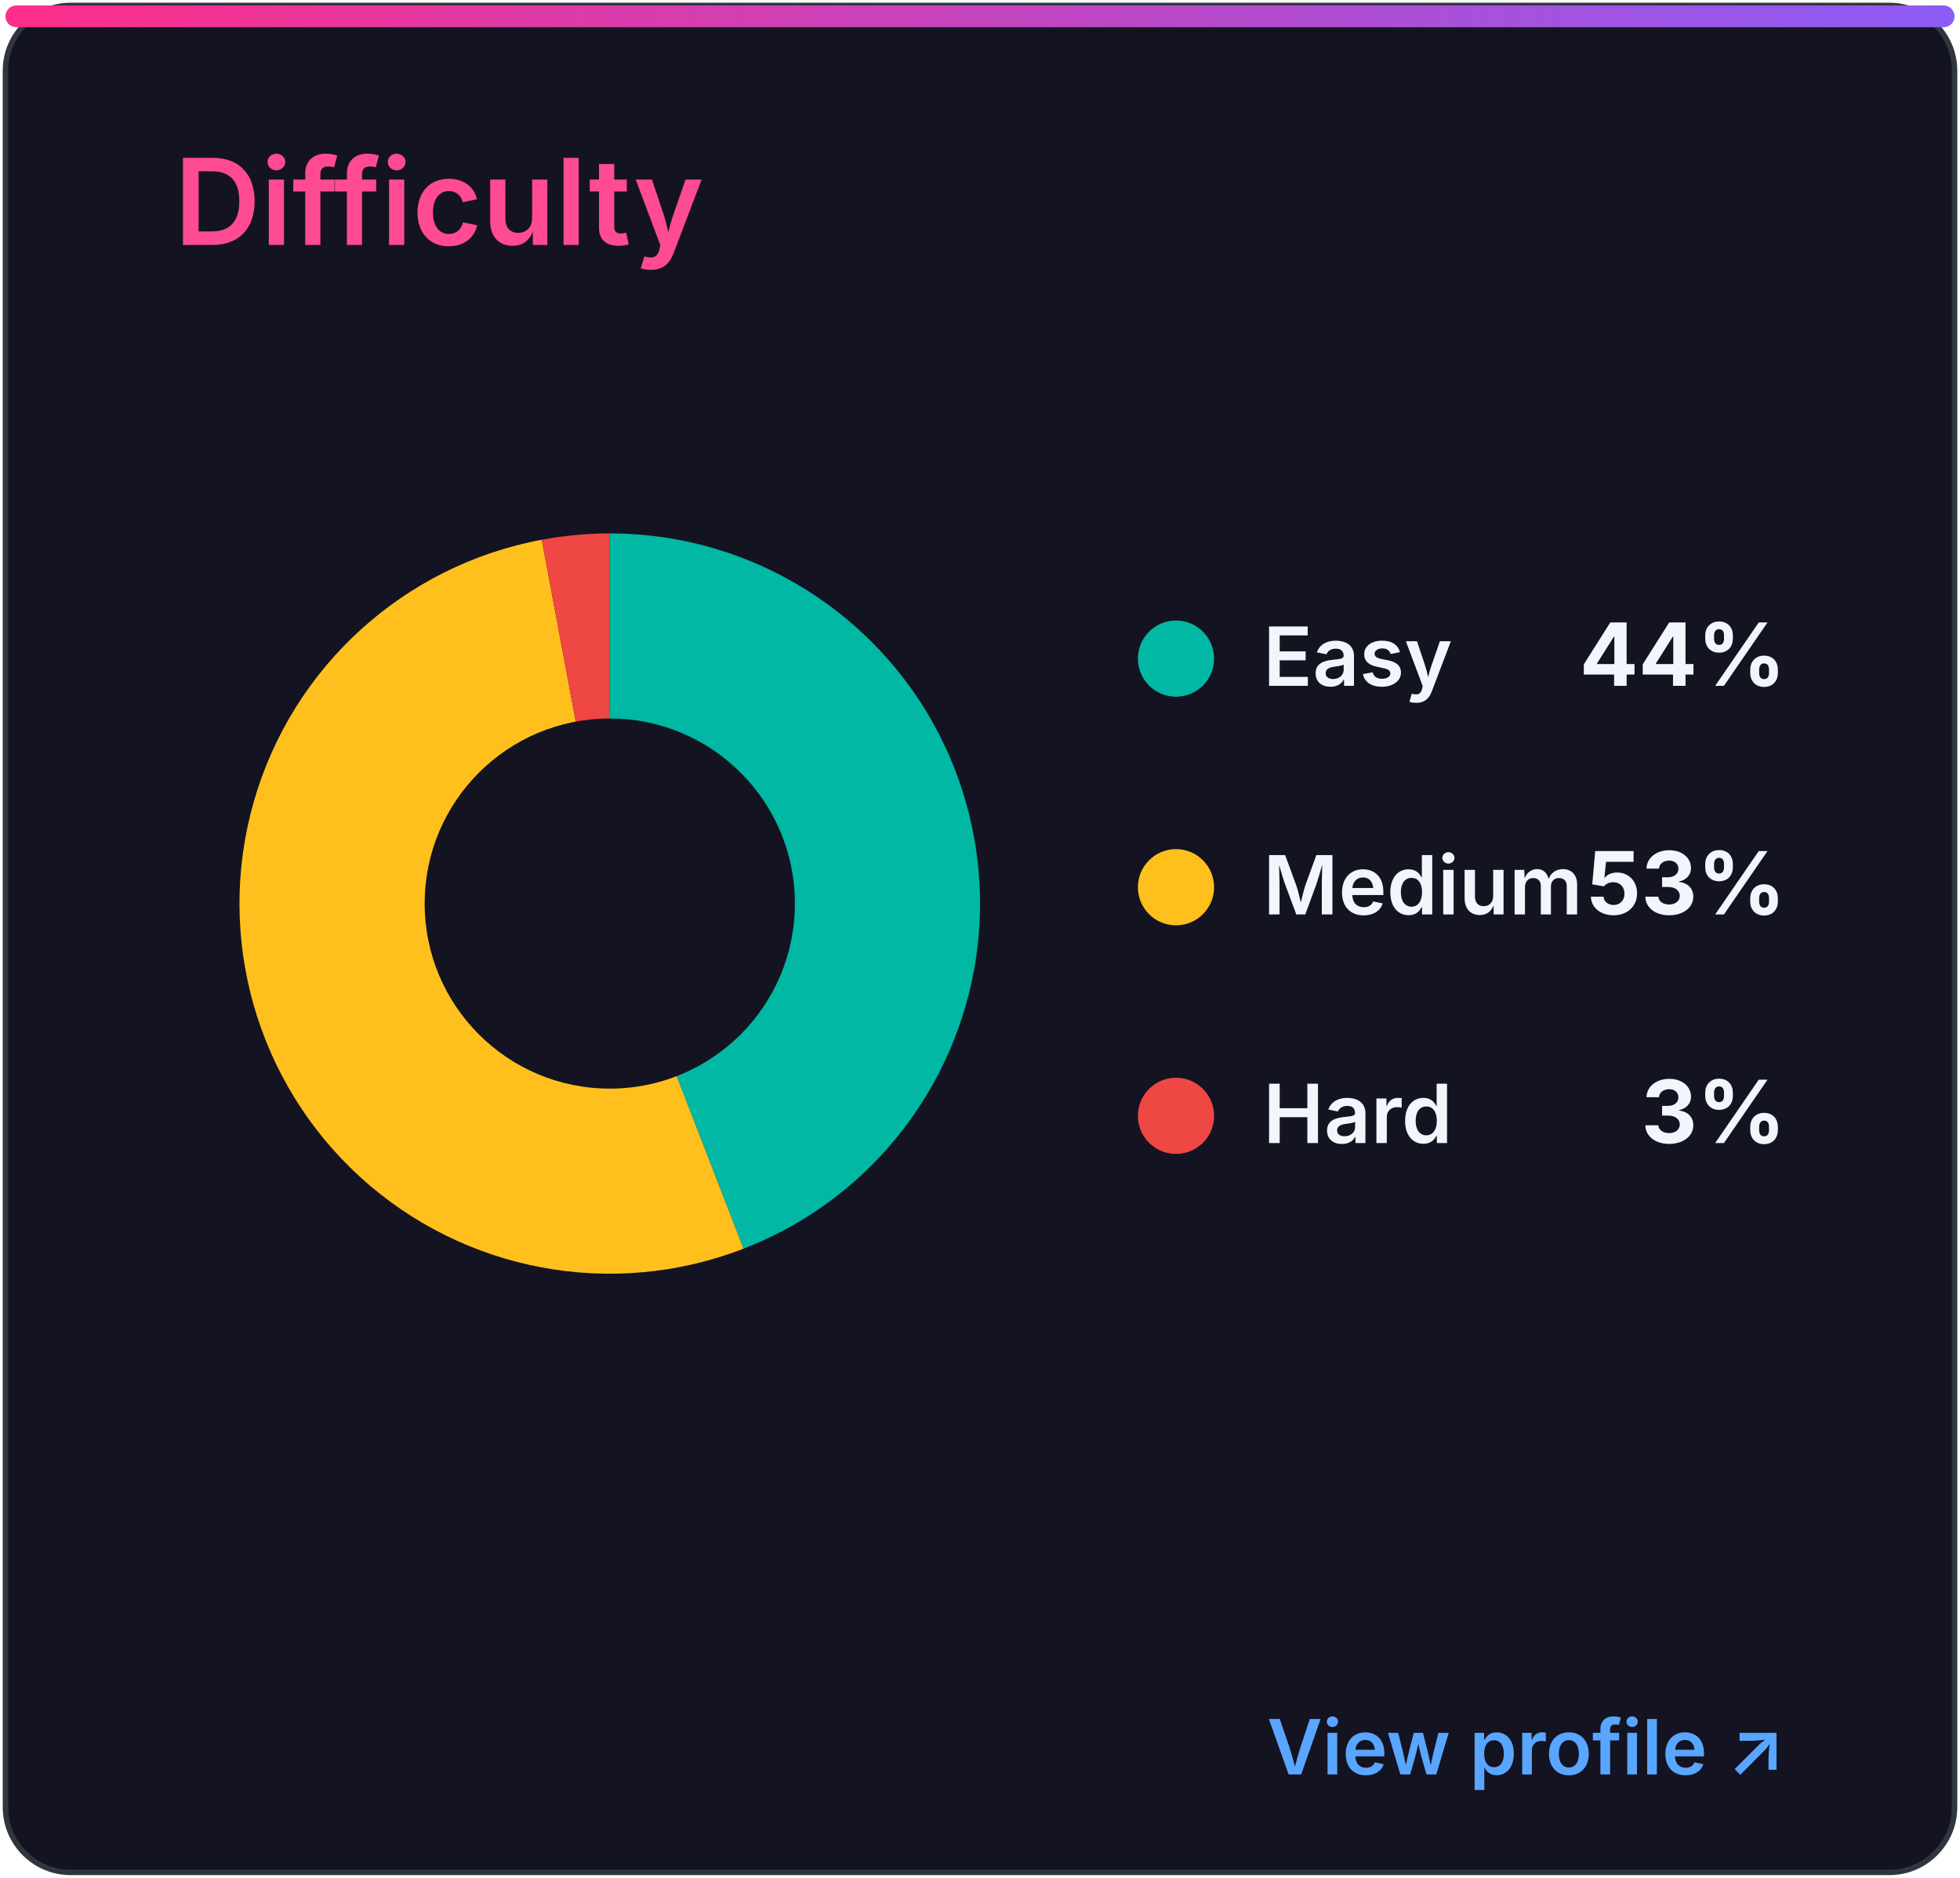
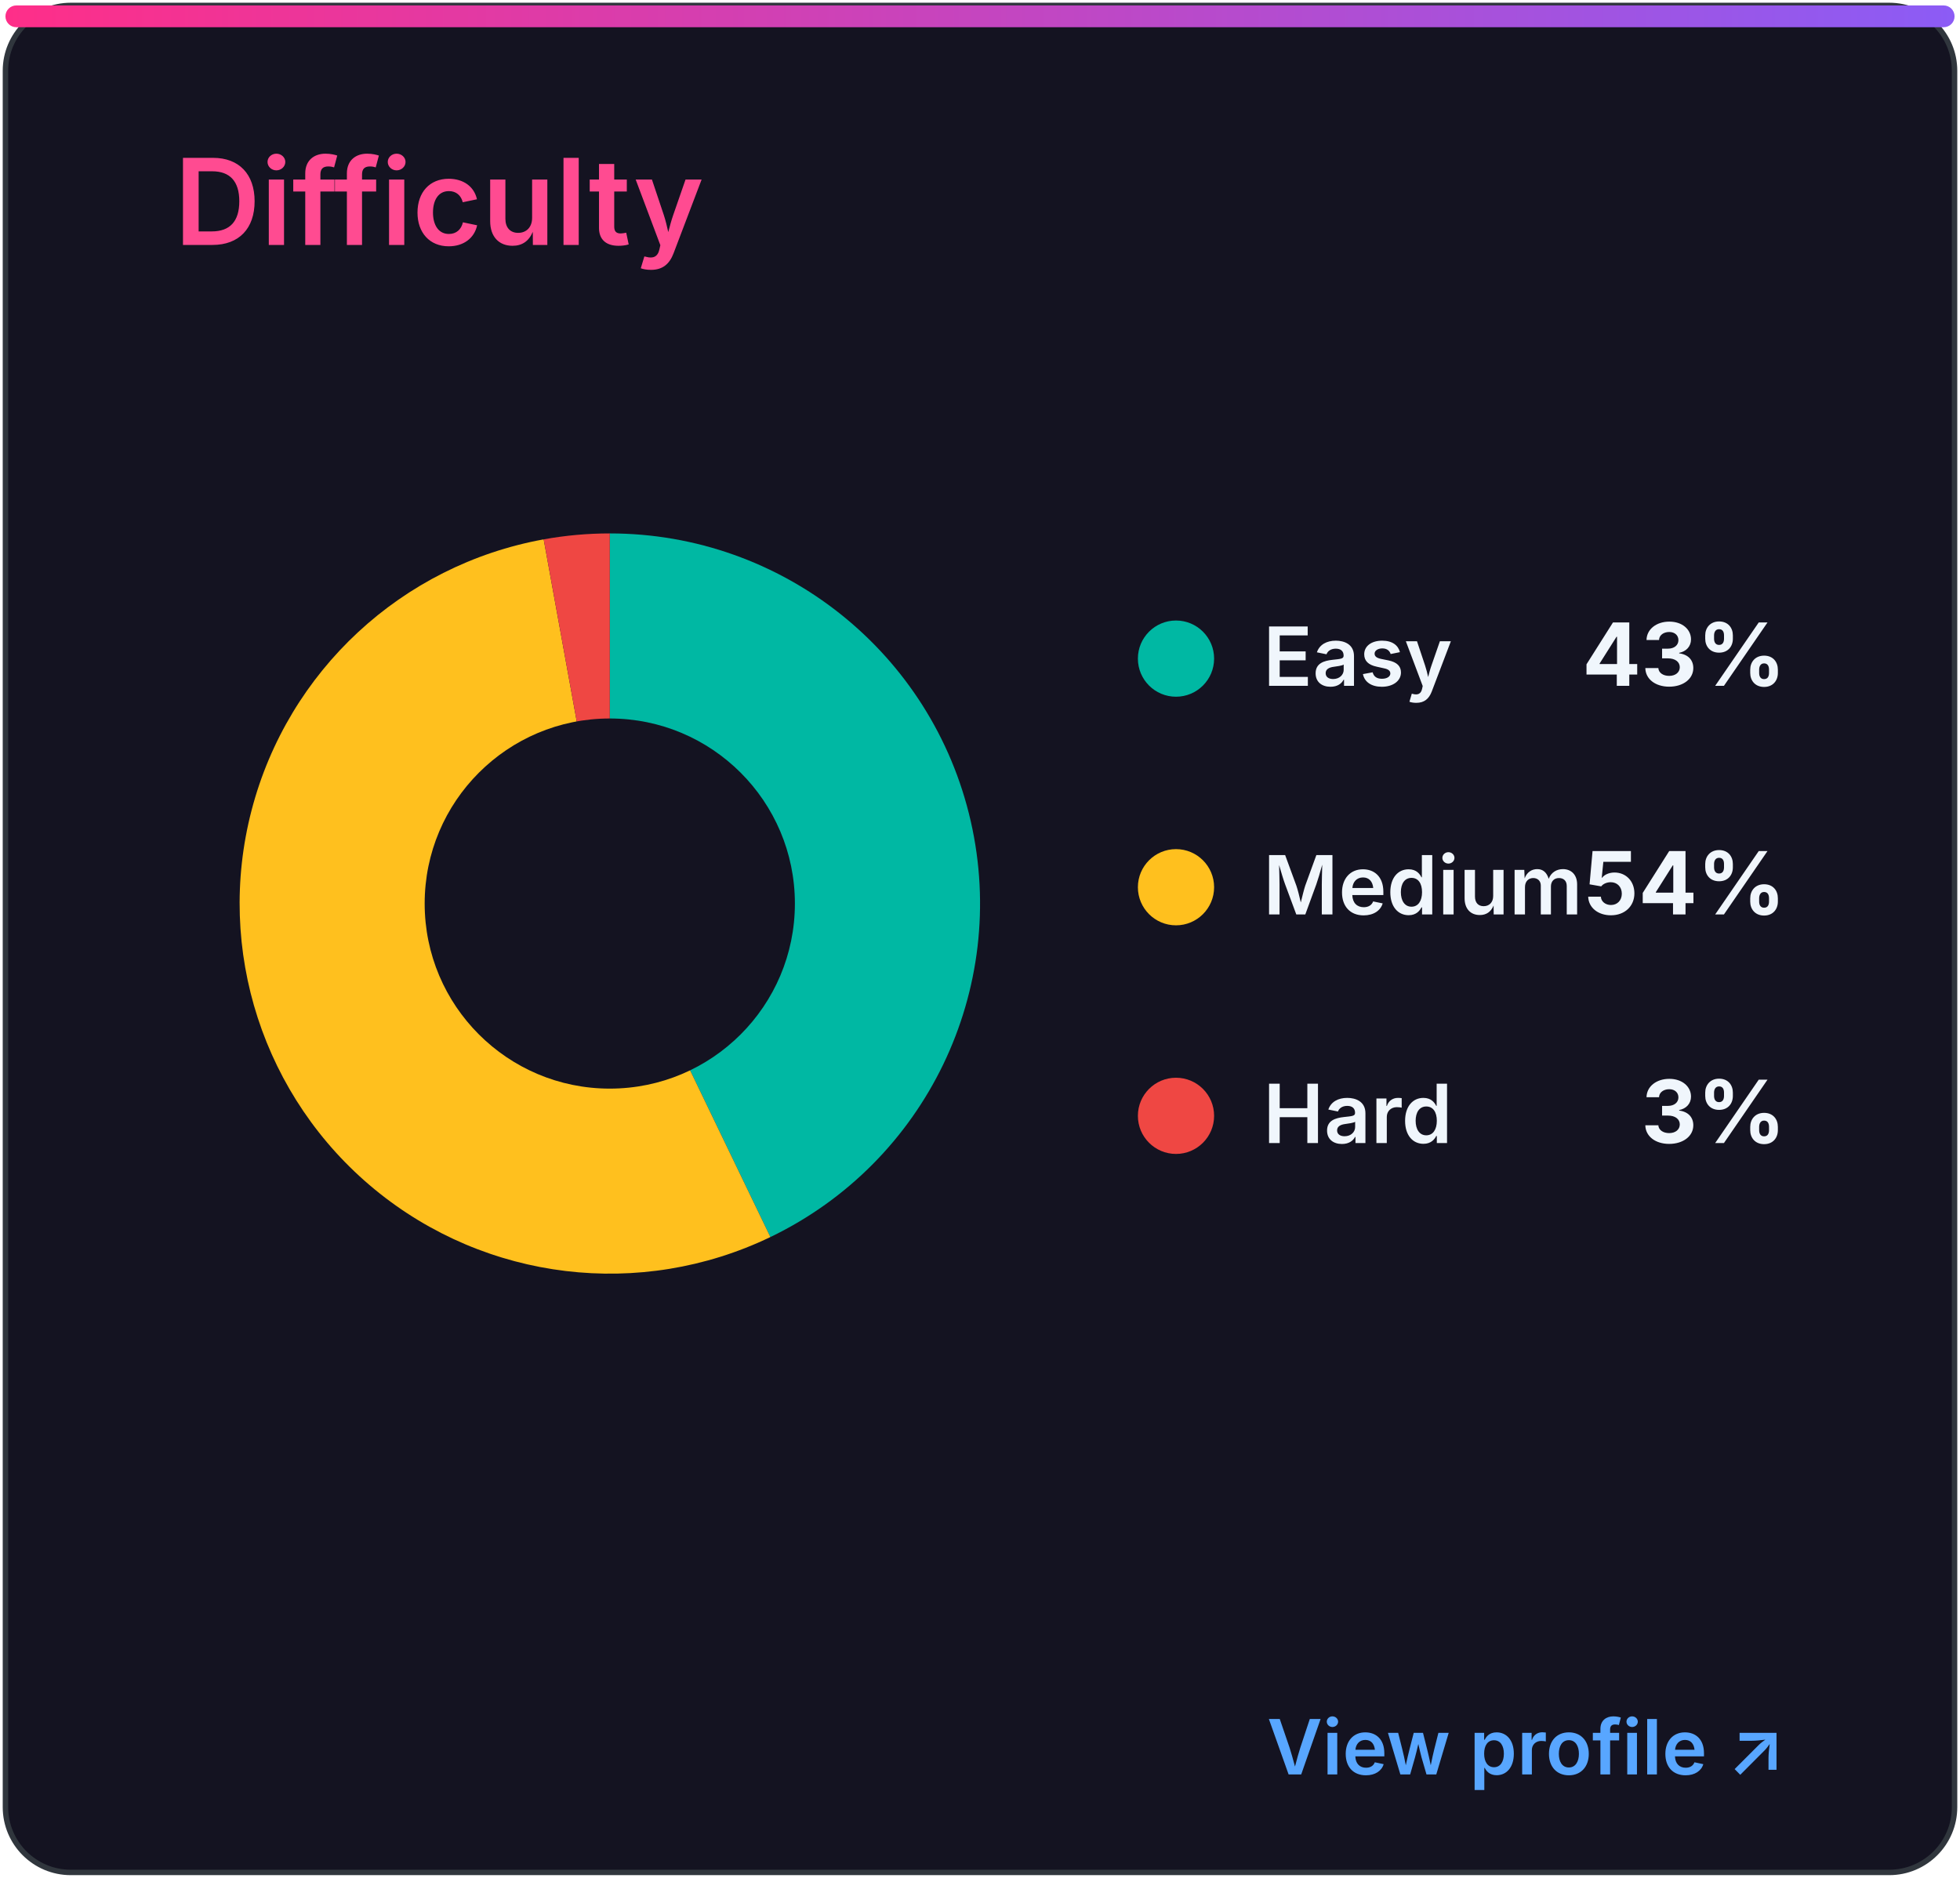
<svg xmlns="http://www.w3.org/2000/svg" width="360" height="345" viewBox="0 0 360 345" role="img" aria-labelledby="title desc">
  <defs>
    <linearGradient id="accent" x1="0" x2="1">
      <stop stop-color="#ff2e88" />
      <stop offset="1" stop-color="#8b5cf6" />
    </linearGradient>
    <clipPath id="bar">
      <rect x="32" y="82" width="296" height="8" rx="4" />
    </clipPath>
    <style>
.heading{font:600 22px -apple-system,BlinkMacSystemFont,'Segoe UI',sans-serif;fill:#ff4b91}
.eyebrow{font:600 10px -apple-system,BlinkMacSystemFont,'Segoe UI',sans-serif;letter-spacing:1.2px;fill:#8b949e}
.total{font:700 52px -apple-system,BlinkMacSystemFont,'Segoe UI',sans-serif;fill:#f0f6fc}
.metric{font:600 15px -apple-system,BlinkMacSystemFont,'Segoe UI',sans-serif;fill:#f0f6fc}
.count{font:700 16px -apple-system,BlinkMacSystemFont,'Segoe UI',sans-serif;fill:#f0f6fc}
.muted{font:500 13px -apple-system,BlinkMacSystemFont,'Segoe UI',sans-serif;fill:#8b949e}
.language{font:700 31px -apple-system,BlinkMacSystemFont,'Segoe UI',sans-serif;fill:#f0f6fc}
.link{font:600 14px -apple-system,BlinkMacSystemFont,'Segoe UI',sans-serif;fill:#58a6ff}
</style>
  </defs>
  <rect x="1" y="1" width="358" height="343" rx="12" fill="#141321" stroke="#30363d" />
  <rect x="1" y="1" width="358" height="4" rx="2" fill="url(#accent)" />
  <text x="32" y="45" class="heading">Difficulty</text>
-   <path d="M 112 166 L 112.00 98.00 A 68 68 0 0 1 136.56 229.41 Z" fill="#00b8a3" />
-   <path d="M 112 166 L 136.56 229.41 A 68 68 0 1 1 99.51 99.16 Z" fill="#ffc01e" />
-   <path d="M 112 166 L 99.51 99.16 A 68 68 0 0 1 112.00 98.00 Z" fill="#ef4743" />
+   <path d="M 112 166 L 112.00 98.00 A 68 68 0 0 1 141.50 227.27 Z" fill="#00b8a3" />
+   <path d="M 112 166 L 141.50 227.27 A 68 68 0 1 1 99.86 99.09 Z" fill="#ffc01e" />
+   <path d="M 112 166 L 99.86 99.09 A 68 68 0 0 1 112.00 98.00 Z" fill="#ef4743" />
  <circle cx="112" cy="166" r="34" fill="#141321" />
  <circle cx="216" cy="121" r="7" fill="#00b8a3" />
  <text x="232" y="126" class="metric">Easy</text>
-   <text x="328" y="126" class="count" text-anchor="end">44%</text>
+   <text x="328" y="126" class="count" text-anchor="end">43%</text>
  <circle cx="216" cy="163" r="7" fill="#ffc01e" />
  <text x="232" y="168" class="metric">Medium</text>
-   <text x="328" y="168" class="count" text-anchor="end">53%</text>
+   <text x="328" y="168" class="count" text-anchor="end">54%</text>
  <circle cx="216" cy="205" r="7" fill="#ef4743" />
  <text x="232" y="210" class="metric">Hard</text>
  <text x="328" y="210" class="count" text-anchor="end">3%</text>
  <text x="328" y="326" class="link" text-anchor="end">View profile ↗</text>
</svg>
